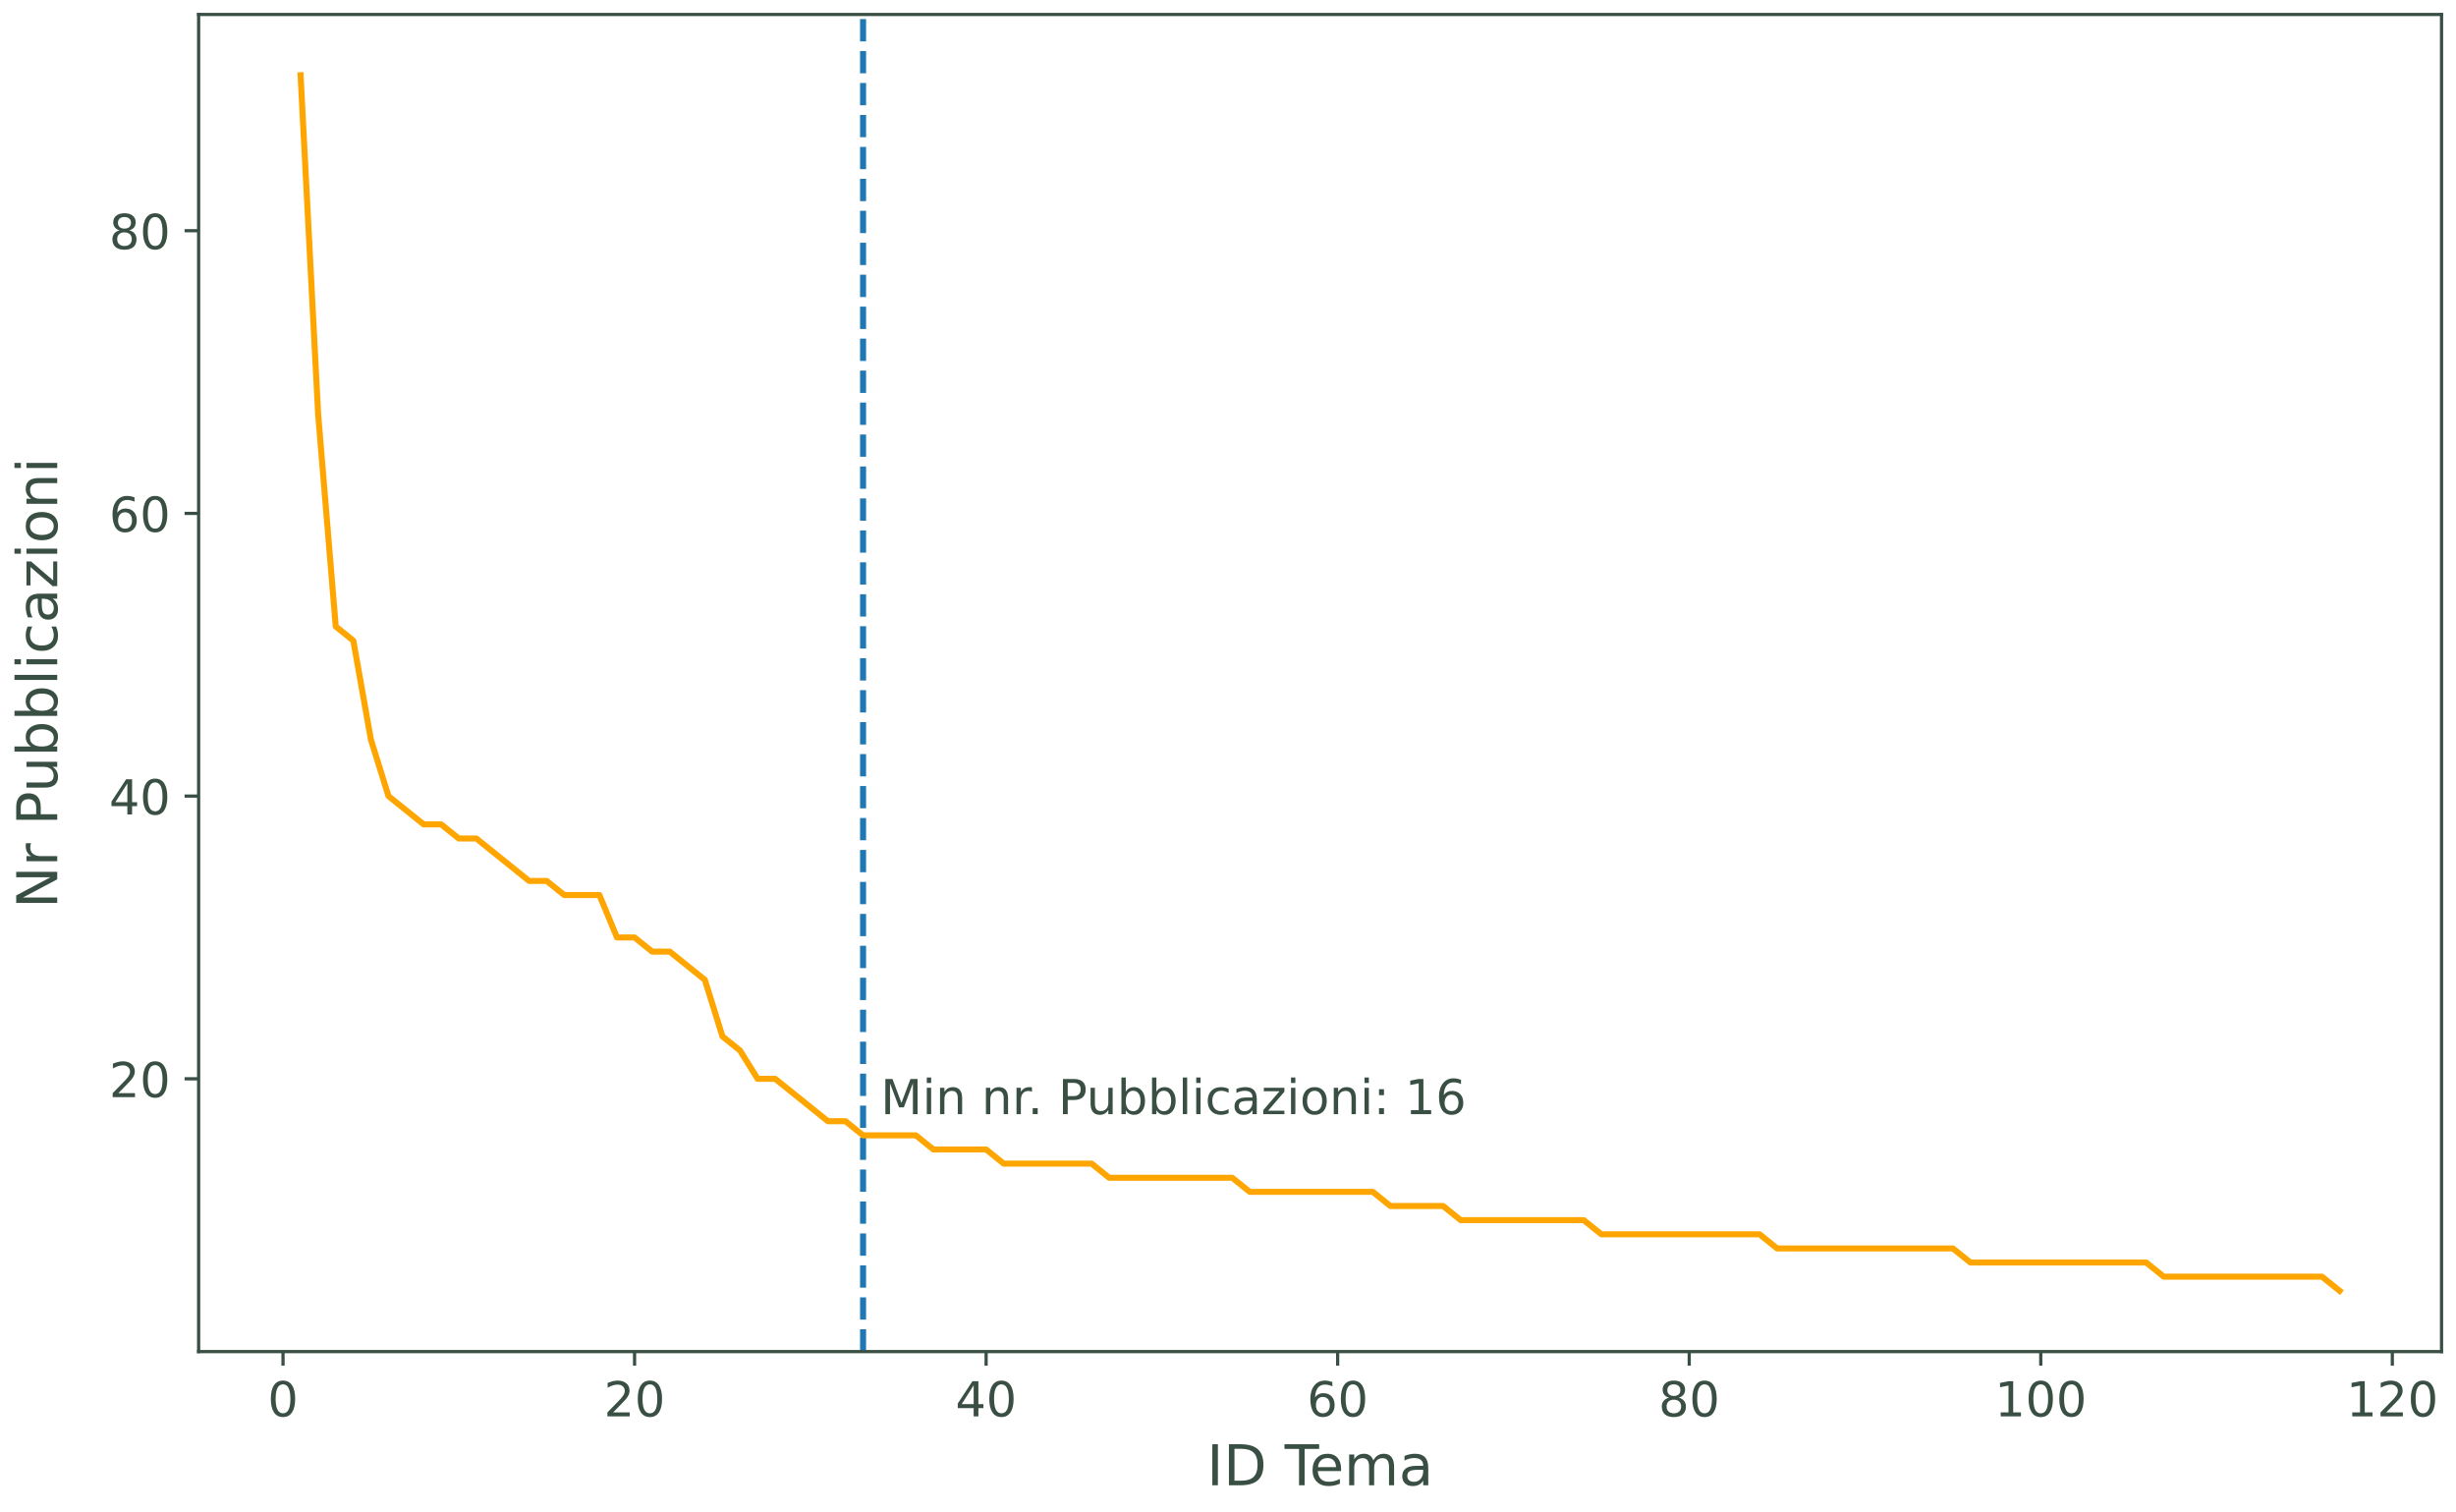
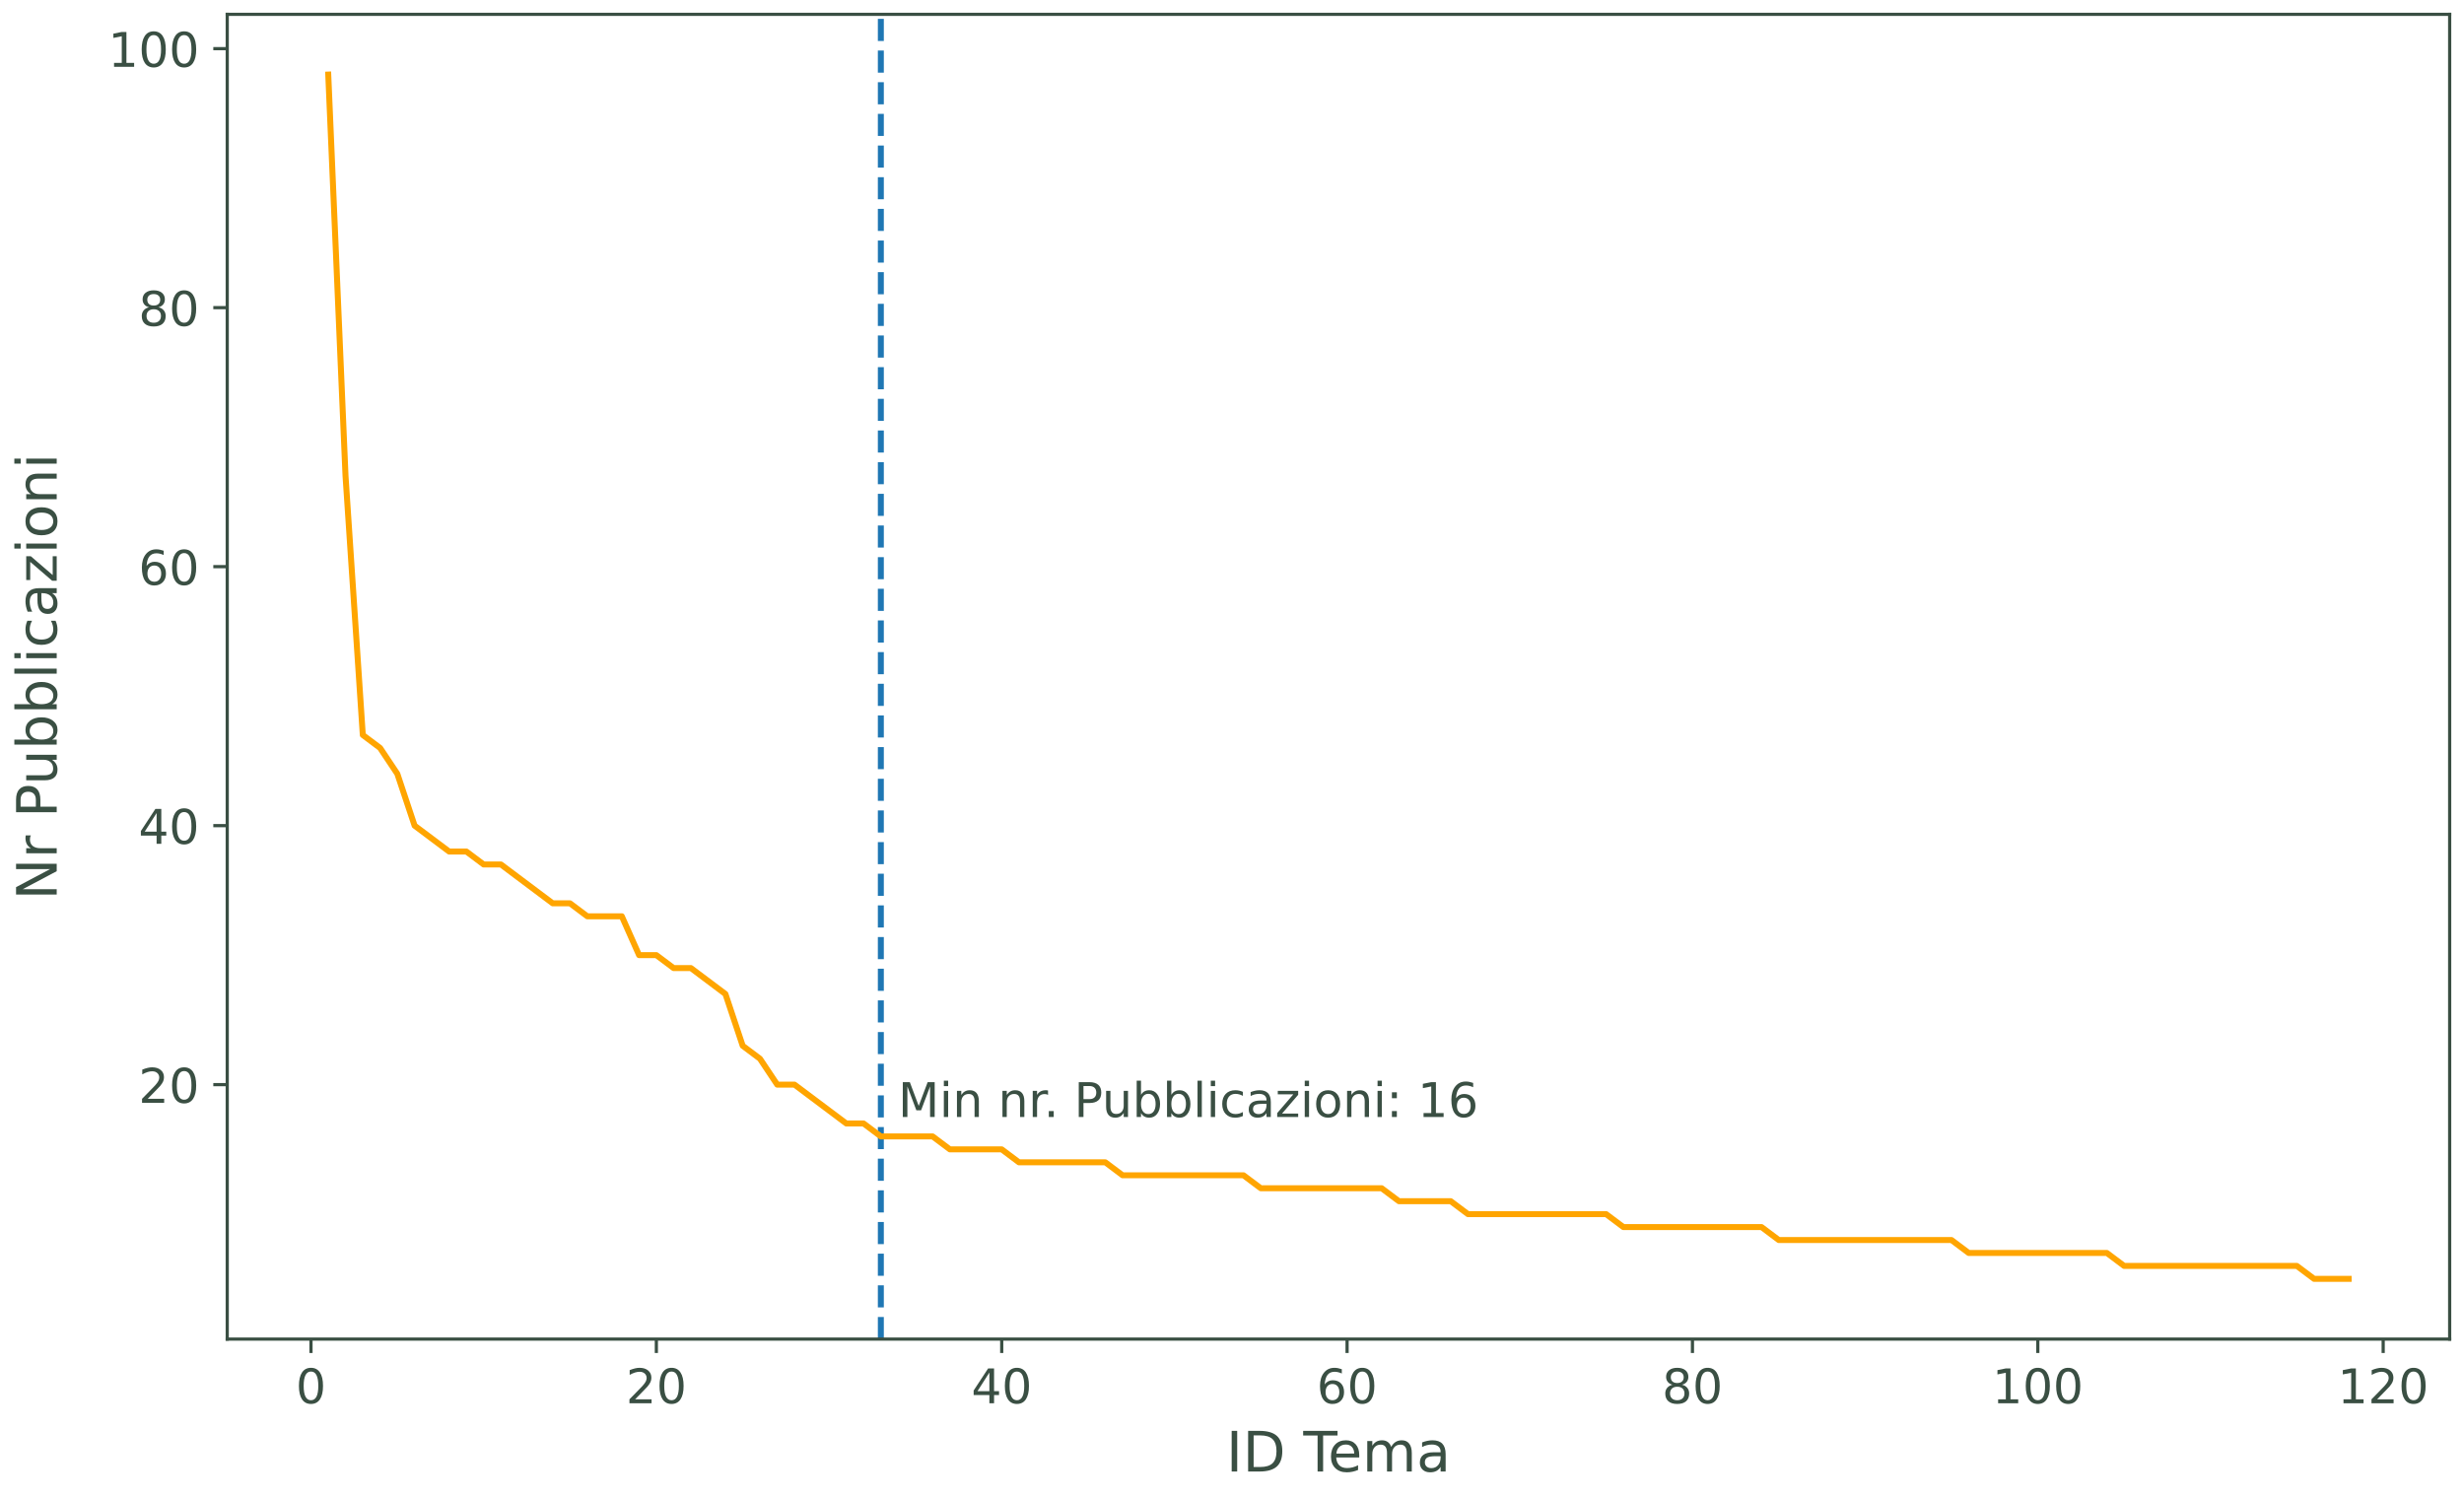
- <svg xmlns="http://www.w3.org/2000/svg" xmlns:xlink="http://www.w3.org/1999/xlink" width="611.019pt" height="376.003pt" viewBox="0 0 611.019 376.003" version="1.1">
+ <svg xmlns="http://www.w3.org/2000/svg" xmlns:xlink="http://www.w3.org/1999/xlink" width="618.654pt" height="376.003pt" viewBox="0 0 618.654 376.003" version="1.1">
  <defs>
    <style type="text/css">*{stroke-linejoin: round; stroke-linecap: butt}</style>
  </defs>
  <g id="figure_1">
    <g id="patch_1">
-       <path d="M 0 376.003  L 611.019 376.003  L 611.019 0  L 0 0  L 0 376.003  z " style="fill: none" />
+       <path d="M 0 376.003  L 618.654 376.003  L 618.654 0  L 0 0  L 0 376.003  z " style="fill: none" />
    </g>
    <g id="axes_1">
      <g id="patch_2">
-         <path d="M 49.419 336.24  L 607.419 336.24  L 607.419 3.6  L 49.419 3.6  L 49.419 336.24  z " style="fill: none" />
+         <path d="M 57.054 336.24  L 615.054 336.24  L 615.054 3.6  L 57.054 3.6  L 57.054 336.24  z " style="fill: none" />
      </g>
      <g id="matplotlib.axis_1">
        <g id="xtick_1">
          <g id="line2d_1">
            <defs>
-               <path id="ma9cf9973b3" d="M 0 0  L 0 3.5  " style="stroke: #3a4f43; stroke-width: 0.8" />
+               <path id="m2ff9f13ed4" d="M 0 0  L 0 3.5  " style="stroke: #3a4f43; stroke-width: 0.8" />
            </defs>
            <g>
-               <use xlink:href="#ma9cf9973b3" x="70.41" y="336.24" style="fill: #3a4f43; stroke: #3a4f43; stroke-width: 0.8" />
+               <use xlink:href="#m2ff9f13ed4" x="78.082" y="336.24" style="fill: #3a4f43; stroke: #3a4f43; stroke-width: 0.8" />
            </g>
          </g>
          <g id="text_1">
-             <g style="fill: #3a4f43" transform="translate(66.59247 352.3581) scale(0.12 -0.12)">
+             <g style="fill: #3a4f43" transform="translate(74.26485 352.3581) scale(0.12 -0.12)">
              <defs>
                <path id="DejaVuSans-30" d="M 2034 4250  Q 1547 4250 1301 3770  Q 1056 3291 1056 2328  Q 1056 1369 1301 889  Q 1547 409 2034 409  Q 2525 409 2770 889  Q 3016 1369 3016 2328  Q 3016 3291 2770 3770  Q 2525 4250 2034 4250  z M 2034 4750  Q 2819 4750 3233 4129  Q 3647 3509 3647 2328  Q 3647 1150 3233 529  Q 2819 -91 2034 -91  Q 1250 -91 836 529  Q 422 1150 422 2328  Q 422 3509 836 4129  Q 1250 4750 2034 4750  z " transform="scale(0.015625)" />
              </defs>
              <use xlink:href="#DejaVuSans-30" />
            </g>
          </g>
        </g>
        <g id="xtick_2">
          <g id="line2d_2">
            <g>
-               <use xlink:href="#ma9cf9973b3" x="157.871" y="336.24" style="fill: #3a4f43; stroke: #3a4f43; stroke-width: 0.8" />
+               <use xlink:href="#m2ff9f13ed4" x="164.796" y="336.24" style="fill: #3a4f43; stroke: #3a4f43; stroke-width: 0.8" />
            </g>
          </g>
          <g id="text_2">
-             <g style="fill: #3a4f43" transform="translate(150.2358 352.3581) scale(0.12 -0.12)">
+             <g style="fill: #3a4f43" transform="translate(157.1606 352.3581) scale(0.12 -0.12)">
              <defs>
                <path id="DejaVuSans-32" d="M 1228 531  L 3431 531  L 3431 0  L 469 0  L 469 531  Q 828 903 1448 1529  Q 2069 2156 2228 2338  Q 2531 2678 2651 2914  Q 2772 3150 2772 3378  Q 2772 3750 2511 3984  Q 2250 4219 1831 4219  Q 1534 4219 1204 4116  Q 875 4013 500 3803  L 500 4441  Q 881 4594 1212 4672  Q 1544 4750 1819 4750  Q 2544 4750 2975 4387  Q 3406 4025 3406 3419  Q 3406 3131 3298 2873  Q 3191 2616 2906 2266  Q 2828 2175 2409 1742  Q 1991 1309 1228 531  z " transform="scale(0.015625)" />
              </defs>
              <use xlink:href="#DejaVuSans-32" />
              <use xlink:href="#DejaVuSans-30" transform="translate(63.62305 0)" />
            </g>
          </g>
        </g>
        <g id="xtick_3">
          <g id="line2d_3">
            <g>
-               <use xlink:href="#ma9cf9973b3" x="245.332" y="336.24" style="fill: #3a4f43; stroke: #3a4f43; stroke-width: 0.8" />
+               <use xlink:href="#m2ff9f13ed4" x="251.509" y="336.24" style="fill: #3a4f43; stroke: #3a4f43; stroke-width: 0.8" />
            </g>
          </g>
          <g id="text_3">
-             <g style="fill: #3a4f43" transform="translate(237.6966 352.3581) scale(0.12 -0.12)">
+             <g style="fill: #3a4f43" transform="translate(243.8739 352.3581) scale(0.12 -0.12)">
              <defs>
                <path id="DejaVuSans-34" d="M 2419 4116  L 825 1625  L 2419 1625  L 2419 4116  z M 2253 4666  L 3047 4666  L 3047 1625  L 3713 1625  L 3713 1100  L 3047 1100  L 3047 0  L 2419 0  L 2419 1100  L 313 1100  L 313 1709  L 2253 4666  z " transform="scale(0.015625)" />
              </defs>
              <use xlink:href="#DejaVuSans-34" />
              <use xlink:href="#DejaVuSans-30" transform="translate(63.62305 0)" />
            </g>
          </g>
        </g>
        <g id="xtick_4">
          <g id="line2d_4">
            <g>
-               <use xlink:href="#ma9cf9973b3" x="332.792" y="336.24" style="fill: #3a4f43; stroke: #3a4f43; stroke-width: 0.8" />
+               <use xlink:href="#m2ff9f13ed4" x="338.222" y="336.24" style="fill: #3a4f43; stroke: #3a4f43; stroke-width: 0.8" />
            </g>
          </g>
          <g id="text_4">
-             <g style="fill: #3a4f43" transform="translate(325.1574 352.3581) scale(0.12 -0.12)">
+             <g style="fill: #3a4f43" transform="translate(330.5872 352.3581) scale(0.12 -0.12)">
              <defs>
                <path id="DejaVuSans-36" d="M 2113 2584  Q 1688 2584 1439 2293  Q 1191 2003 1191 1497  Q 1191 994 1439 701  Q 1688 409 2113 409  Q 2538 409 2786 701  Q 3034 994 3034 1497  Q 3034 2003 2786 2293  Q 2538 2584 2113 2584  z M 3366 4563  L 3366 3988  Q 3128 4100 2886 4159  Q 2644 4219 2406 4219  Q 1781 4219 1451 3797  Q 1122 3375 1075 2522  Q 1259 2794 1537 2939  Q 1816 3084 2150 3084  Q 2853 3084 3261 2657  Q 3669 2231 3669 1497  Q 3669 778 3244 343  Q 2819 -91 2113 -91  Q 1303 -91 875 529  Q 447 1150 447 2328  Q 447 3434 972 4092  Q 1497 4750 2381 4750  Q 2619 4750 2861 4703  Q 3103 4656 3366 4563  z " transform="scale(0.015625)" />
              </defs>
              <use xlink:href="#DejaVuSans-36" />
              <use xlink:href="#DejaVuSans-30" transform="translate(63.62305 0)" />
            </g>
          </g>
        </g>
        <g id="xtick_5">
          <g id="line2d_5">
            <g>
-               <use xlink:href="#ma9cf9973b3" x="420.253" y="336.24" style="fill: #3a4f43; stroke: #3a4f43; stroke-width: 0.8" />
+               <use xlink:href="#m2ff9f13ed4" x="424.935" y="336.24" style="fill: #3a4f43; stroke: #3a4f43; stroke-width: 0.8" />
            </g>
          </g>
          <g id="text_5">
-             <g style="fill: #3a4f43" transform="translate(412.6182 352.3581) scale(0.12 -0.12)">
+             <g style="fill: #3a4f43" transform="translate(417.3005 352.3581) scale(0.12 -0.12)">
              <defs>
                <path id="DejaVuSans-38" d="M 2034 2216  Q 1584 2216 1326 1975  Q 1069 1734 1069 1313  Q 1069 891 1326 650  Q 1584 409 2034 409  Q 2484 409 2743 651  Q 3003 894 3003 1313  Q 3003 1734 2745 1975  Q 2488 2216 2034 2216  z M 1403 2484  Q 997 2584 770 2862  Q 544 3141 544 3541  Q 544 4100 942 4425  Q 1341 4750 2034 4750  Q 2731 4750 3128 4425  Q 3525 4100 3525 3541  Q 3525 3141 3298 2862  Q 3072 2584 2669 2484  Q 3125 2378 3379 2068  Q 3634 1759 3634 1313  Q 3634 634 3220 271  Q 2806 -91 2034 -91  Q 1263 -91 848 271  Q 434 634 434 1313  Q 434 1759 690 2068  Q 947 2378 1403 2484  z M 1172 3481  Q 1172 3119 1398 2916  Q 1625 2713 2034 2713  Q 2441 2713 2670 2916  Q 2900 3119 2900 3481  Q 2900 3844 2670 4047  Q 2441 4250 2034 4250  Q 1625 4250 1398 4047  Q 1172 3844 1172 3481  z " transform="scale(0.015625)" />
              </defs>
              <use xlink:href="#DejaVuSans-38" />
              <use xlink:href="#DejaVuSans-30" transform="translate(63.62305 0)" />
            </g>
          </g>
        </g>
        <g id="xtick_6">
          <g id="line2d_6">
            <g>
-               <use xlink:href="#ma9cf9973b3" x="507.714" y="336.24" style="fill: #3a4f43; stroke: #3a4f43; stroke-width: 0.8" />
+               <use xlink:href="#m2ff9f13ed4" x="511.649" y="336.24" style="fill: #3a4f43; stroke: #3a4f43; stroke-width: 0.8" />
            </g>
          </g>
          <g id="text_6">
-             <g style="fill: #3a4f43" transform="translate(496.2615 352.3581) scale(0.12 -0.12)">
+             <g style="fill: #3a4f43" transform="translate(500.1963 352.3581) scale(0.12 -0.12)">
              <defs>
                <path id="DejaVuSans-31" d="M 794 531  L 1825 531  L 1825 4091  L 703 3866  L 703 4441  L 1819 4666  L 2450 4666  L 2450 531  L 3481 531  L 3481 0  L 794 0  L 794 531  z " transform="scale(0.015625)" />
              </defs>
              <use xlink:href="#DejaVuSans-31" />
              <use xlink:href="#DejaVuSans-30" transform="translate(63.62305 0)" />
              <use xlink:href="#DejaVuSans-30" transform="translate(127.2461 0)" />
            </g>
          </g>
        </g>
        <g id="xtick_7">
          <g id="line2d_7">
            <g>
-               <use xlink:href="#ma9cf9973b3" x="595.175" y="336.24" style="fill: #3a4f43; stroke: #3a4f43; stroke-width: 0.8" />
+               <use xlink:href="#m2ff9f13ed4" x="598.362" y="336.24" style="fill: #3a4f43; stroke: #3a4f43; stroke-width: 0.8" />
            </g>
          </g>
          <g id="text_7">
-             <g style="fill: #3a4f43" transform="translate(583.7224 352.3581) scale(0.12 -0.12)">
+             <g style="fill: #3a4f43" transform="translate(586.9096 352.3581) scale(0.12 -0.12)">
              <use xlink:href="#DejaVuSans-31" />
              <use xlink:href="#DejaVuSans-32" transform="translate(63.62305 0)" />
              <use xlink:href="#DejaVuSans-30" transform="translate(127.2461 0)" />
            </g>
          </g>
        </g>
        <g id="text_8">
-           <g style="fill: #3a4f43" transform="translate(300.2389 369.4916) scale(0.14 -0.14)">
+           <g style="fill: #3a4f43" transform="translate(307.8739 369.4916) scale(0.14 -0.14)">
            <defs>
              <path id="DejaVuSans-49" d="M 628 4666  L 1259 4666  L 1259 0  L 628 0  L 628 4666  z " transform="scale(0.015625)" />
              <path id="DejaVuSans-44" d="M 1259 4147  L 1259 519  L 2022 519  Q 2988 519 3436 956  Q 3884 1394 3884 2338  Q 3884 3275 3436 3711  Q 2988 4147 2022 4147  L 1259 4147  z M 628 4666  L 1925 4666  Q 3281 4666 3915 4102  Q 4550 3538 4550 2338  Q 4550 1131 3912 565  Q 3275 0 1925 0  L 628 0  L 628 4666  z " transform="scale(0.015625)" />
              <path id="DejaVuSans-20" transform="scale(0.015625)" />
              <path id="DejaVuSans-54" d="M -19 4666  L 3928 4666  L 3928 4134  L 2272 4134  L 2272 0  L 1638 0  L 1638 4134  L -19 4134  L -19 4666  z " transform="scale(0.015625)" />
              <path id="DejaVuSans-65" d="M 3597 1894  L 3597 1613  L 953 1613  Q 991 1019 1311 708  Q 1631 397 2203 397  Q 2534 397 2845 478  Q 3156 559 3463 722  L 3463 178  Q 3153 47 2828 -22  Q 2503 -91 2169 -91  Q 1331 -91 842 396  Q 353 884 353 1716  Q 353 2575 817 3079  Q 1281 3584 2069 3584  Q 2775 3584 3186 3129  Q 3597 2675 3597 1894  z M 3022 2063  Q 3016 2534 2758 2815  Q 2500 3097 2075 3097  Q 1594 3097 1305 2825  Q 1016 2553 972 2059  L 3022 2063  z " transform="scale(0.015625)" />
              <path id="DejaVuSans-6d" d="M 3328 2828  Q 3544 3216 3844 3400  Q 4144 3584 4550 3584  Q 5097 3584 5394 3201  Q 5691 2819 5691 2113  L 5691 0  L 5113 0  L 5113 2094  Q 5113 2597 4934 2840  Q 4756 3084 4391 3084  Q 3944 3084 3684 2787  Q 3425 2491 3425 1978  L 3425 0  L 2847 0  L 2847 2094  Q 2847 2600 2669 2842  Q 2491 3084 2119 3084  Q 1678 3084 1418 2786  Q 1159 2488 1159 1978  L 1159 0  L 581 0  L 581 3500  L 1159 3500  L 1159 2956  Q 1356 3278 1631 3431  Q 1906 3584 2284 3584  Q 2666 3584 2933 3390  Q 3200 3197 3328 2828  z " transform="scale(0.015625)" />
              <path id="DejaVuSans-61" d="M 2194 1759  Q 1497 1759 1228 1600  Q 959 1441 959 1056  Q 959 750 1161 570  Q 1363 391 1709 391  Q 2188 391 2477 730  Q 2766 1069 2766 1631  L 2766 1759  L 2194 1759  z M 3341 1997  L 3341 0  L 2766 0  L 2766 531  Q 2569 213 2275 61  Q 1981 -91 1556 -91  Q 1019 -91 701 211  Q 384 513 384 1019  Q 384 1609 779 1909  Q 1175 2209 1959 2209  L 2766 2209  L 2766 2266  Q 2766 2663 2505 2880  Q 2244 3097 1772 3097  Q 1472 3097 1187 3025  Q 903 2953 641 2809  L 641 3341  Q 956 3463 1253 3523  Q 1550 3584 1831 3584  Q 2591 3584 2966 3190  Q 3341 2797 3341 1997  z " transform="scale(0.015625)" />
            </defs>
            <use xlink:href="#DejaVuSans-49" />
            <use xlink:href="#DejaVuSans-44" transform="translate(29.49219 0)" />
            <use xlink:href="#DejaVuSans-20" transform="translate(106.4941 0)" />
            <use xlink:href="#DejaVuSans-54" transform="translate(138.2812 0)" />
            <use xlink:href="#DejaVuSans-65" transform="translate(182.3652 0)" />
            <use xlink:href="#DejaVuSans-6d" transform="translate(243.8887 0)" />
            <use xlink:href="#DejaVuSans-61" transform="translate(341.3008 0)" />
          </g>
        </g>
      </g>
      <g id="matplotlib.axis_2">
        <g id="ytick_1">
          <g id="line2d_8">
            <defs>
-               <path id="m09d3175415" d="M 0 0  L -3.5 0  " style="stroke: #3a4f43; stroke-width: 0.8" />
+               <path id="m783ee5401e" d="M 0 0  L -3.5 0  " style="stroke: #3a4f43; stroke-width: 0.8" />
            </defs>
            <g>
-               <use xlink:href="#m09d3175415" x="49.419" y="268.376" style="fill: #3a4f43; stroke: #3a4f43; stroke-width: 0.8" />
+               <use xlink:href="#m783ee5401e" x="57.054" y="272.346" style="fill: #3a4f43; stroke: #3a4f43; stroke-width: 0.8" />
            </g>
          </g>
          <g id="text_9">
-             <g style="fill: #3a4f43" transform="translate(27.14937 272.9349) scale(0.12 -0.12)">
+             <g style="fill: #3a4f43" transform="translate(34.78437 276.9049) scale(0.12 -0.12)">
              <use xlink:href="#DejaVuSans-32" />
              <use xlink:href="#DejaVuSans-30" transform="translate(63.62305 0)" />
            </g>
          </g>
        </g>
        <g id="ytick_2">
          <g id="line2d_9">
            <g>
-               <use xlink:href="#m09d3175415" x="49.419" y="198.05" style="fill: #3a4f43; stroke: #3a4f43; stroke-width: 0.8" />
+               <use xlink:href="#m783ee5401e" x="57.054" y="207.314" style="fill: #3a4f43; stroke: #3a4f43; stroke-width: 0.8" />
            </g>
          </g>
          <g id="text_10">
-             <g style="fill: #3a4f43" transform="translate(27.14937 202.6093) scale(0.12 -0.12)">
+             <g style="fill: #3a4f43" transform="translate(34.78437 211.8726) scale(0.12 -0.12)">
              <use xlink:href="#DejaVuSans-34" />
              <use xlink:href="#DejaVuSans-30" transform="translate(63.62305 0)" />
            </g>
          </g>
        </g>
        <g id="ytick_3">
          <g id="line2d_10">
            <g>
-               <use xlink:href="#m09d3175415" x="49.419" y="127.725" style="fill: #3a4f43; stroke: #3a4f43; stroke-width: 0.8" />
+               <use xlink:href="#m783ee5401e" x="57.054" y="142.281" style="fill: #3a4f43; stroke: #3a4f43; stroke-width: 0.8" />
            </g>
          </g>
          <g id="text_11">
-             <g style="fill: #3a4f43" transform="translate(27.14937 132.2837) scale(0.12 -0.12)">
+             <g style="fill: #3a4f43" transform="translate(34.78437 146.8404) scale(0.12 -0.12)">
              <use xlink:href="#DejaVuSans-36" />
              <use xlink:href="#DejaVuSans-30" transform="translate(63.62305 0)" />
            </g>
          </g>
        </g>
        <g id="ytick_4">
          <g id="line2d_11">
            <g>
-               <use xlink:href="#m09d3175415" x="49.419" y="57.399" style="fill: #3a4f43; stroke: #3a4f43; stroke-width: 0.8" />
+               <use xlink:href="#m783ee5401e" x="57.054" y="77.249" style="fill: #3a4f43; stroke: #3a4f43; stroke-width: 0.8" />
            </g>
          </g>
          <g id="text_12">
-             <g style="fill: #3a4f43" transform="translate(27.14937 61.95813) scale(0.12 -0.12)">
+             <g style="fill: #3a4f43" transform="translate(34.78437 81.80809) scale(0.12 -0.12)">
              <use xlink:href="#DejaVuSans-38" />
              <use xlink:href="#DejaVuSans-30" transform="translate(63.62305 0)" />
            </g>
          </g>
        </g>
-         <g id="text_13">
+         <g id="ytick_5">
+           <g id="line2d_12">
+             <g>
+               <use xlink:href="#m783ee5401e" x="57.054" y="12.217" style="fill: #3a4f43; stroke: #3a4f43; stroke-width: 0.8" />
+             </g>
+           </g>
+           <g id="text_13">
+             <g style="fill: #3a4f43" transform="translate(27.14937 16.77584) scale(0.12 -0.12)">
+               <use xlink:href="#DejaVuSans-31" />
+               <use xlink:href="#DejaVuSans-30" transform="translate(63.62305 0)" />
+               <use xlink:href="#DejaVuSans-30" transform="translate(127.2461 0)" />
+             </g>
+           </g>
+         </g>
+         <g id="text_14">
          <g style="fill: #3a4f43" transform="translate(14.23781 225.9922) rotate(-90) scale(0.14 -0.14)">
            <defs>
              <path id="DejaVuSans-4e" d="M 628 4666  L 1478 4666  L 3547 763  L 3547 4666  L 4159 4666  L 4159 0  L 3309 0  L 1241 3903  L 1241 0  L 628 0  L 628 4666  z " transform="scale(0.015625)" />
              <path id="DejaVuSans-72" d="M 2631 2963  Q 2534 3019 2420 3045  Q 2306 3072 2169 3072  Q 1681 3072 1420 2755  Q 1159 2438 1159 1844  L 1159 0  L 581 0  L 581 3500  L 1159 3500  L 1159 2956  Q 1341 3275 1631 3429  Q 1922 3584 2338 3584  Q 2397 3584 2469 3576  Q 2541 3569 2628 3553  L 2631 2963  z " transform="scale(0.015625)" />
              <path id="DejaVuSans-50" d="M 1259 4147  L 1259 2394  L 2053 2394  Q 2494 2394 2734 2622  Q 2975 2850 2975 3272  Q 2975 3691 2734 3919  Q 2494 4147 2053 4147  L 1259 4147  z M 628 4666  L 2053 4666  Q 2838 4666 3239 4311  Q 3641 3956 3641 3272  Q 3641 2581 3239 2228  Q 2838 1875 2053 1875  L 1259 1875  L 1259 0  L 628 0  L 628 4666  z " transform="scale(0.015625)" />
              <path id="DejaVuSans-75" d="M 544 1381  L 544 3500  L 1119 3500  L 1119 1403  Q 1119 906 1312 657  Q 1506 409 1894 409  Q 2359 409 2629 706  Q 2900 1003 2900 1516  L 2900 3500  L 3475 3500  L 3475 0  L 2900 0  L 2900 538  Q 2691 219 2414 64  Q 2138 -91 1772 -91  Q 1169 -91 856 284  Q 544 659 544 1381  z M 1991 3584  L 1991 3584  z " transform="scale(0.015625)" />
              <path id="DejaVuSans-62" d="M 3116 1747  Q 3116 2381 2855 2742  Q 2594 3103 2138 3103  Q 1681 3103 1420 2742  Q 1159 2381 1159 1747  Q 1159 1113 1420 752  Q 1681 391 2138 391  Q 2594 391 2855 752  Q 3116 1113 3116 1747  z M 1159 2969  Q 1341 3281 1617 3432  Q 1894 3584 2278 3584  Q 2916 3584 3314 3078  Q 3713 2572 3713 1747  Q 3713 922 3314 415  Q 2916 -91 2278 -91  Q 1894 -91 1617 61  Q 1341 213 1159 525  L 1159 0  L 581 0  L 581 4863  L 1159 4863  L 1159 2969  z " transform="scale(0.015625)" />
              <path id="DejaVuSans-6c" d="M 603 4863  L 1178 4863  L 1178 0  L 603 0  L 603 4863  z " transform="scale(0.015625)" />
              <path id="DejaVuSans-69" d="M 603 3500  L 1178 3500  L 1178 0  L 603 0  L 603 3500  z M 603 4863  L 1178 4863  L 1178 4134  L 603 4134  L 603 4863  z " transform="scale(0.015625)" />
              <path id="DejaVuSans-63" d="M 3122 3366  L 3122 2828  Q 2878 2963 2633 3030  Q 2388 3097 2138 3097  Q 1578 3097 1268 2742  Q 959 2388 959 1747  Q 959 1106 1268 751  Q 1578 397 2138 397  Q 2388 397 2633 464  Q 2878 531 3122 666  L 3122 134  Q 2881 22 2623 -34  Q 2366 -91 2075 -91  Q 1284 -91 818 406  Q 353 903 353 1747  Q 353 2603 823 3093  Q 1294 3584 2113 3584  Q 2378 3584 2631 3529  Q 2884 3475 3122 3366  z " transform="scale(0.015625)" />
              <path id="DejaVuSans-7a" d="M 353 3500  L 3084 3500  L 3084 2975  L 922 459  L 3084 459  L 3084 0  L 275 0  L 275 525  L 2438 3041  L 353 3041  L 353 3500  z " transform="scale(0.015625)" />
              <path id="DejaVuSans-6f" d="M 1959 3097  Q 1497 3097 1228 2736  Q 959 2375 959 1747  Q 959 1119 1226 758  Q 1494 397 1959 397  Q 2419 397 2687 759  Q 2956 1122 2956 1747  Q 2956 2369 2687 2733  Q 2419 3097 1959 3097  z M 1959 3584  Q 2709 3584 3137 3096  Q 3566 2609 3566 1747  Q 3566 888 3137 398  Q 2709 -91 1959 -91  Q 1206 -91 779 398  Q 353 888 353 1747  Q 353 2609 779 3096  Q 1206 3584 1959 3584  z " transform="scale(0.015625)" />
              <path id="DejaVuSans-6e" d="M 3513 2113  L 3513 0  L 2938 0  L 2938 2094  Q 2938 2591 2744 2837  Q 2550 3084 2163 3084  Q 1697 3084 1428 2787  Q 1159 2491 1159 1978  L 1159 0  L 581 0  L 581 3500  L 1159 3500  L 1159 2956  Q 1366 3272 1645 3428  Q 1925 3584 2291 3584  Q 2894 3584 3203 3211  Q 3513 2838 3513 2113  z " transform="scale(0.015625)" />
            </defs>
            <use xlink:href="#DejaVuSans-4e" />
            <use xlink:href="#DejaVuSans-72" transform="translate(74.80469 0)" />
            <use xlink:href="#DejaVuSans-20" transform="translate(115.918 0)" />
            <use xlink:href="#DejaVuSans-50" transform="translate(147.7051 0)" />
            <use xlink:href="#DejaVuSans-75" transform="translate(206.2578 0)" />
            <use xlink:href="#DejaVuSans-62" transform="translate(269.6367 0)" />
            <use xlink:href="#DejaVuSans-62" transform="translate(333.1133 0)" />
            <use xlink:href="#DejaVuSans-6c" transform="translate(396.5898 0)" />
            <use xlink:href="#DejaVuSans-69" transform="translate(424.373 0)" />
            <use xlink:href="#DejaVuSans-63" transform="translate(452.1562 0)" />
            <use xlink:href="#DejaVuSans-61" transform="translate(507.1367 0)" />
            <use xlink:href="#DejaVuSans-7a" transform="translate(568.416 0)" />
            <use xlink:href="#DejaVuSans-69" transform="translate(620.9062 0)" />
            <use xlink:href="#DejaVuSans-6f" transform="translate(648.6895 0)" />
            <use xlink:href="#DejaVuSans-6e" transform="translate(709.8711 0)" />
            <use xlink:href="#DejaVuSans-69" transform="translate(773.25 0)" />
          </g>
        </g>
      </g>
-       <g id="line2d_12">
-         <path d="M 214.72 336.24  L 214.72 3.6  " clip-path="url(#p742c2078f0)" style="fill: none; stroke-dasharray: 5.55,2.4; stroke-dashoffset: 0; stroke: #1f77b4; stroke-width: 1.5" />
-       </g>
      <g id="line2d_13">
-         <path d="M 74.783 18.72  L 79.156 103.111  L 83.529 155.855  L 87.902 159.371  L 92.275 183.985  L 96.648 198.05  L 101.021 201.567  L 105.394 205.083  L 109.767 205.083  L 114.14 208.599  L 118.513 208.599  L 122.886 212.115  L 127.26 215.632  L 131.633 219.148  L 136.006 219.148  L 140.379 222.664  L 144.752 222.664  L 149.125 222.664  L 153.498 233.213  L 157.871 233.213  L 162.244 236.729  L 166.617 236.729  L 170.99 240.246  L 175.363 243.762  L 179.736 257.827  L 184.109 261.343  L 188.482 268.376  L 192.855 268.376  L 197.228 271.892  L 201.601 275.408  L 205.974 278.925  L 210.347 278.925  L 214.72 282.441  L 219.093 282.441  L 223.466 282.441  L 227.839 282.441  L 232.212 285.957  L 236.586 285.957  L 240.959 285.957  L 245.332 285.957  L 249.705 289.473  L 254.078 289.473  L 258.451 289.473  L 262.824 289.473  L 267.197 289.473  L 271.57 289.473  L 275.943 292.99  L 280.316 292.99  L 284.689 292.99  L 289.062 292.99  L 293.435 292.99  L 297.808 292.99  L 302.181 292.99  L 306.554 292.99  L 310.927 296.506  L 315.3 296.506  L 319.673 296.506  L 324.046 296.506  L 328.419 296.506  L 332.792 296.506  L 337.165 296.506  L 341.538 296.506  L 345.912 300.022  L 350.285 300.022  L 354.658 300.022  L 359.031 300.022  L 363.404 303.539  L 367.777 303.539  L 372.15 303.539  L 376.523 303.539  L 380.896 303.539  L 385.269 303.539  L 389.642 303.539  L 394.015 303.539  L 398.388 307.055  L 402.761 307.055  L 407.134 307.055  L 411.507 307.055  L 415.88 307.055  L 420.253 307.055  L 424.626 307.055  L 428.999 307.055  L 433.372 307.055  L 437.745 307.055  L 442.118 310.571  L 446.491 310.571  L 450.865 310.571  L 455.238 310.571  L 459.611 310.571  L 463.984 310.571  L 468.357 310.571  L 472.73 310.571  L 477.103 310.571  L 481.476 310.571  L 485.849 310.571  L 490.222 314.087  L 494.595 314.087  L 498.968 314.087  L 503.341 314.087  L 507.714 314.087  L 512.087 314.087  L 516.46 314.087  L 520.833 314.087  L 525.206 314.087  L 529.579 314.087  L 533.952 314.087  L 538.325 317.604  L 542.698 317.604  L 547.071 317.604  L 551.444 317.604  L 555.817 317.604  L 560.191 317.604  L 564.564 317.604  L 568.937 317.604  L 573.31 317.604  L 577.683 317.604  L 582.056 321.12  " clip-path="url(#p742c2078f0)" style="fill: none; stroke: #ffa500; stroke-width: 1.5; stroke-linecap: square" />
+         <path d="M 221.159 336.24  L 221.159 3.6  " clip-path="url(#p8819fbd4a3)" style="fill: none; stroke-dasharray: 5.55,2.4; stroke-dashoffset: 0; stroke: #1f77b4; stroke-width: 1.5" />
+       </g>
+       <g id="line2d_14">
+         <path d="M 82.418 18.72  L 86.754 119.52  L 91.089 184.552  L 95.425 187.804  L 99.761 194.307  L 104.096 207.314  L 108.432 210.565  L 112.768 213.817  L 117.103 213.817  L 121.439 217.068  L 125.775 217.068  L 130.11 220.32  L 134.446 223.572  L 138.782 226.823  L 143.117 226.823  L 147.453 230.075  L 151.789 230.075  L 156.124 230.075  L 160.46 239.83  L 164.796 239.83  L 169.131 243.081  L 173.467 243.081  L 177.803 246.333  L 182.138 249.585  L 186.474 262.591  L 190.81 265.843  L 195.145 272.346  L 199.481 272.346  L 203.817 275.597  L 208.152 278.849  L 212.488 282.101  L 216.824 282.101  L 221.159 285.352  L 225.495 285.352  L 229.831 285.352  L 234.166 285.352  L 238.502 288.604  L 242.838 288.604  L 247.173 288.604  L 251.509 288.604  L 255.845 291.855  L 260.18 291.855  L 264.516 291.855  L 268.852 291.855  L 273.187 291.855  L 277.523 291.855  L 281.859 295.107  L 286.194 295.107  L 290.53 295.107  L 294.866 295.107  L 299.201 295.107  L 303.537 295.107  L 307.873 295.107  L 312.208 295.107  L 316.544 298.359  L 320.88 298.359  L 325.215 298.359  L 329.551 298.359  L 333.887 298.359  L 338.222 298.359  L 342.558 298.359  L 346.894 298.359  L 351.229 301.61  L 355.565 301.61  L 359.901 301.61  L 364.236 301.61  L 368.572 304.862  L 372.908 304.862  L 377.243 304.862  L 381.579 304.862  L 385.915 304.862  L 390.25 304.862  L 394.586 304.862  L 398.922 304.862  L 403.257 304.862  L 407.593 308.114  L 411.929 308.114  L 416.264 308.114  L 420.6 308.114  L 424.935 308.114  L 429.271 308.114  L 433.607 308.114  L 437.942 308.114  L 442.278 308.114  L 446.614 311.365  L 450.949 311.365  L 455.285 311.365  L 459.621 311.365  L 463.956 311.365  L 468.292 311.365  L 472.628 311.365  L 476.963 311.365  L 481.299 311.365  L 485.635 311.365  L 489.97 311.365  L 494.306 314.617  L 498.642 314.617  L 502.977 314.617  L 507.313 314.617  L 511.649 314.617  L 515.984 314.617  L 520.32 314.617  L 524.656 314.617  L 528.991 314.617  L 533.327 317.868  L 537.663 317.868  L 541.998 317.868  L 546.334 317.868  L 550.67 317.868  L 555.005 317.868  L 559.341 317.868  L 563.677 317.868  L 568.012 317.868  L 572.348 317.868  L 576.684 317.868  L 581.019 321.12  L 585.355 321.12  L 589.691 321.12  " clip-path="url(#p8819fbd4a3)" style="fill: none; stroke: #ffa500; stroke-width: 1.5; stroke-linecap: square" />
      </g>
      <g id="patch_3">
-         <path d="M 49.419 336.24  L 49.419 3.6  " style="fill: none; stroke: #3a4f43; stroke-width: 0.8; stroke-linejoin: miter; stroke-linecap: square" />
+         <path d="M 57.054 336.24  L 57.054 3.6  " style="fill: none; stroke: #3a4f43; stroke-width: 0.8; stroke-linejoin: miter; stroke-linecap: square" />
      </g>
      <g id="patch_4">
-         <path d="M 607.419 336.24  L 607.419 3.6  " style="fill: none; stroke: #3a4f43; stroke-width: 0.8; stroke-linejoin: miter; stroke-linecap: square" />
+         <path d="M 615.054 336.24  L 615.054 3.6  " style="fill: none; stroke: #3a4f43; stroke-width: 0.8; stroke-linejoin: miter; stroke-linecap: square" />
      </g>
      <g id="patch_5">
-         <path d="M 49.419 336.24  L 607.419 336.24  " style="fill: none; stroke: #3a4f43; stroke-width: 0.8; stroke-linejoin: miter; stroke-linecap: square" />
+         <path d="M 57.054 336.24  L 615.054 336.24  " style="fill: none; stroke: #3a4f43; stroke-width: 0.8; stroke-linejoin: miter; stroke-linecap: square" />
      </g>
      <g id="patch_6">
-         <path d="M 49.419 3.6  L 607.419 3.6  " style="fill: none; stroke: #3a4f43; stroke-width: 0.8; stroke-linejoin: miter; stroke-linecap: square" />
-       </g>
-       <g id="text_14">
-         <g style="fill: #3a4f43" transform="translate(219.0934 277.1665) scale(0.12 -0.12)">
+         <path d="M 57.054 3.6  L 615.054 3.6  " style="fill: none; stroke: #3a4f43; stroke-width: 0.8; stroke-linejoin: miter; stroke-linecap: square" />
+       </g>
+       <g id="text_15">
+         <g style="fill: #3a4f43" transform="translate(225.4949 280.4748) scale(0.12 -0.12)">
          <defs>
            <path id="DejaVuSans-4d" d="M 628 4666  L 1569 4666  L 2759 1491  L 3956 4666  L 4897 4666  L 4897 0  L 4281 0  L 4281 4097  L 3078 897  L 2444 897  L 1241 4097  L 1241 0  L 628 0  L 628 4666  z " transform="scale(0.015625)" />
            <path id="DejaVuSans-2e" d="M 684 794  L 1344 794  L 1344 0  L 684 0  L 684 794  z " transform="scale(0.015625)" />
            <path id="DejaVuSans-3a" d="M 750 794  L 1409 794  L 1409 0  L 750 0  L 750 794  z M 750 3309  L 1409 3309  L 1409 2516  L 750 2516  L 750 3309  z " transform="scale(0.015625)" />
          </defs>
          <use xlink:href="#DejaVuSans-4d" />
          <use xlink:href="#DejaVuSans-69" transform="translate(86.2793 0)" />
          <use xlink:href="#DejaVuSans-6e" transform="translate(114.0625 0)" />
          <use xlink:href="#DejaVuSans-20" transform="translate(177.4414 0)" />
          <use xlink:href="#DejaVuSans-6e" transform="translate(209.2285 0)" />
          <use xlink:href="#DejaVuSans-72" transform="translate(272.6074 0)" />
          <use xlink:href="#DejaVuSans-2e" transform="translate(304.5957 0)" />
          <use xlink:href="#DejaVuSans-20" transform="translate(336.3828 0)" />
          <use xlink:href="#DejaVuSans-50" transform="translate(368.1699 0)" />
          <use xlink:href="#DejaVuSans-75" transform="translate(426.7227 0)" />
          <use xlink:href="#DejaVuSans-62" transform="translate(490.1016 0)" />
          <use xlink:href="#DejaVuSans-62" transform="translate(553.5781 0)" />
          <use xlink:href="#DejaVuSans-6c" transform="translate(617.0547 0)" />
          <use xlink:href="#DejaVuSans-69" transform="translate(644.8379 0)" />
          <use xlink:href="#DejaVuSans-63" transform="translate(672.6211 0)" />
          <use xlink:href="#DejaVuSans-61" transform="translate(727.6016 0)" />
          <use xlink:href="#DejaVuSans-7a" transform="translate(788.8809 0)" />
          <use xlink:href="#DejaVuSans-69" transform="translate(841.3711 0)" />
          <use xlink:href="#DejaVuSans-6f" transform="translate(869.1543 0)" />
          <use xlink:href="#DejaVuSans-6e" transform="translate(930.3359 0)" />
          <use xlink:href="#DejaVuSans-69" transform="translate(993.7148 0)" />
          <use xlink:href="#DejaVuSans-3a" transform="translate(1021.498 0)" />
          <use xlink:href="#DejaVuSans-20" transform="translate(1055.189 0)" />
          <use xlink:href="#DejaVuSans-31" transform="translate(1086.977 0)" />
          <use xlink:href="#DejaVuSans-36" transform="translate(1150.6 0)" />
        </g>
      </g>
      <g id="legend_1" />
    </g>
  </g>
  <defs>
-     <clipPath id="p742c2078f0">
-       <rect x="49.419" y="3.6" width="558" height="332.64" />
+     <clipPath id="p8819fbd4a3">
+       <rect x="57.054" y="3.6" width="558" height="332.64" />
    </clipPath>
  </defs>
</svg>
